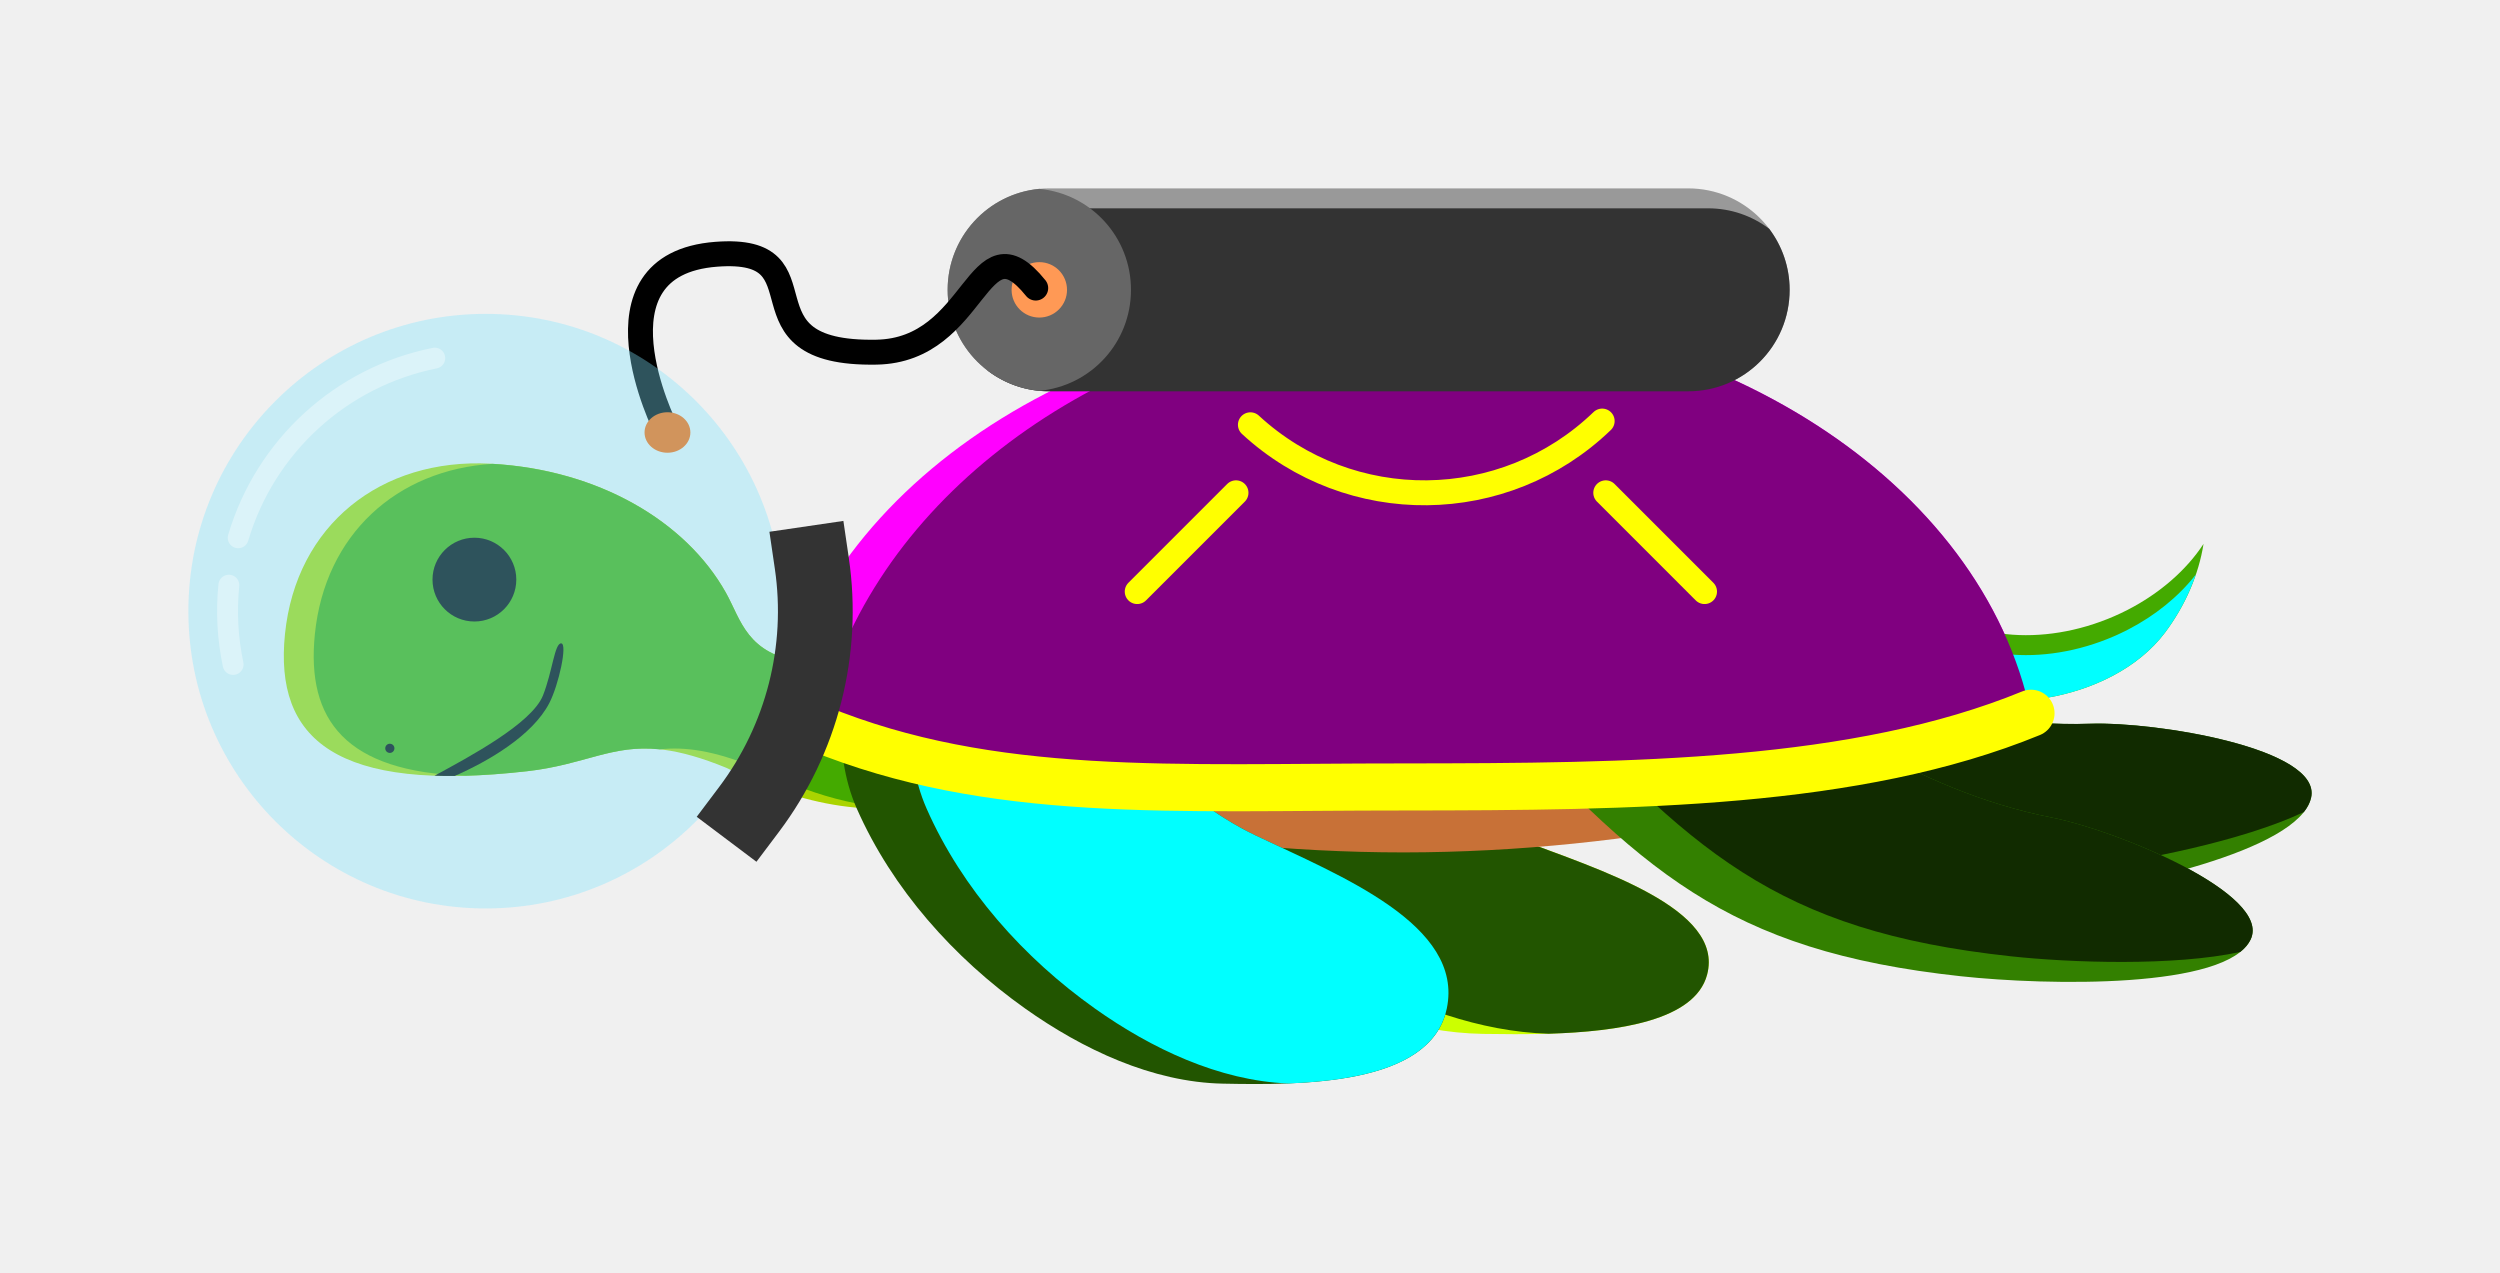
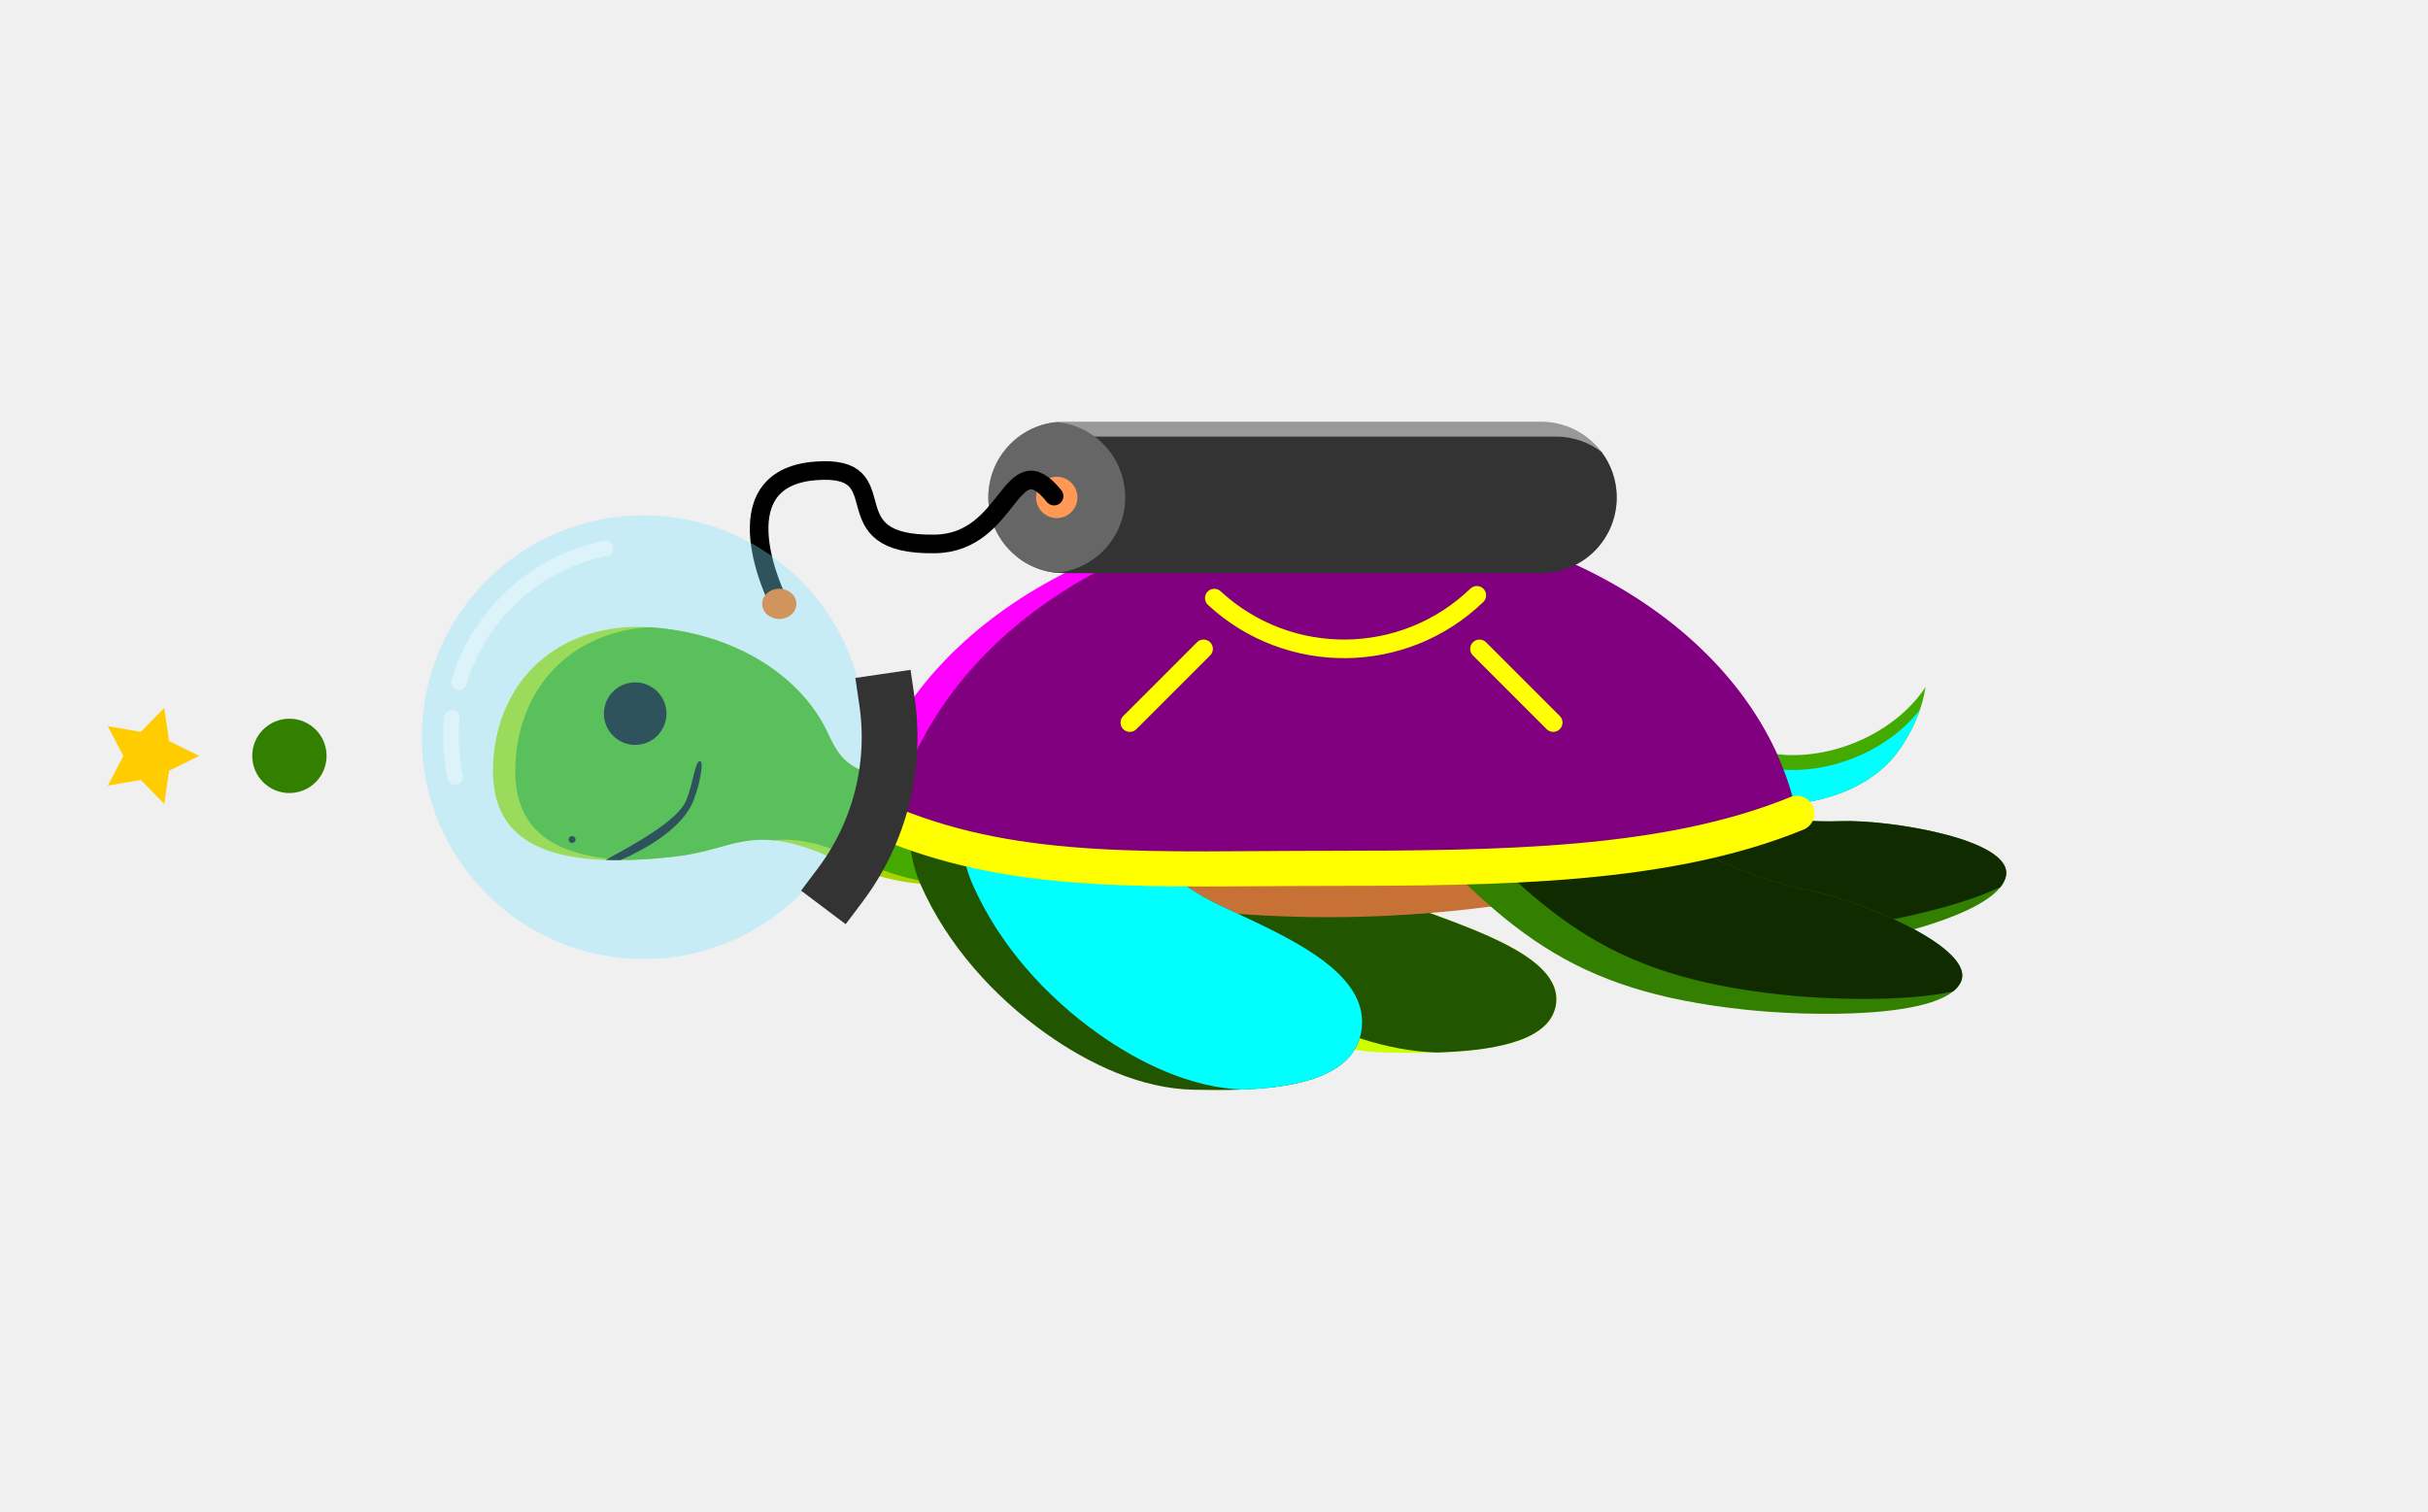
- <svg xmlns="http://www.w3.org/2000/svg" width="66.354mm" height="33.773mm" viewBox="0 0 66.354 33.773" version="1.1" id="svg821">
+ <svg xmlns="http://www.w3.org/2000/svg" width="86.354mm" height="53.773mm" viewBox="0 0 86.354 53.773" version="1.1" id="svg821">
  <defs id="defs815" />
-   <g id="layer2" style="display:inline;opacity:1" transform="translate(-121.6679,-28.59784)">
+   <g id="layer2" style="display:inline;opacity:1" transform="translate(-111.6679,-18.59784)">
    <g id="g1279" transform="matrix(0.5000147,0,0,0.5000147,74.00952,29.20114)">
      <ellipse transform="rotate(32.47119)" ry="0.869" rx="1.069" cy="-51.885" cx="121.975" id="path1081" style="opacity:1;fill:#ff6600;fill-opacity:1;fill-rule:nonzero;stroke:none;stroke-width:1.323;stroke-linecap:round;stroke-linejoin:round;stroke-miterlimit:4;stroke-dasharray:none;stroke-dashoffset:0;stroke-opacity:1" />
      <g transform="rotate(-13.05155,184.257,37.80062)" id="g1234">
        <path id="path1230" d="m 172.906,30.641 c 0.041,-1.099 0.442,-2.271 1.189,-3.078 0.127,-0.137 0.319,-0.243 0.506,-0.242 4.603,0.025 8.237,4.113 12.388,6.101 6.256,2.996 11.271,7.279 18.867,8.779 3.386,0.668 11.663,4.046 10.511,6.465 -1.253,2.632 -10.779,2.445 -15.372,1.949 -12.506,-1.351 -17.007,-5.596 -25.503,-14.877 -1.009,-1.103 -3.809,-3.634 -2.587,-5.096 0,-3e-6 10e-6,3e-6 10e-6,3e-6 z" style="opacity:1;fill:#338000;fill-opacity:1;fill-rule:nonzero;stroke:none;stroke-width:1.572;stroke-linecap:round;stroke-linejoin:round;stroke-miterlimit:4;stroke-dasharray:none;stroke-dashoffset:0;stroke-opacity:1" />
        <path id="path1232" transform="scale(0.2645833)" d="m 665.523,103.824 c -1.234,2.477 -1.919,5.284 -2.02,7.982 -4.618,5.525 5.964,15.092 9.779,19.26 32.112,35.079 49.124,51.122 96.389,56.229 11.934,1.289 32.679,2.024 46.02,-0.873 0.933,-0.745 1.64,-1.572 2.078,-2.492 4.351,-9.141 -26.929,-21.909 -39.727,-24.436 -28.709,-5.667 -47.664,-21.856 -71.311,-33.178 -13.965,-6.687 -26.382,-19.652 -41.209,-22.492 z" style="opacity:1;fill:#112b00;fill-opacity:1;fill-rule:nonzero;stroke:none;stroke-width:5.94;stroke-linecap:round;stroke-linejoin:round;stroke-miterlimit:4;stroke-dasharray:none;stroke-dashoffset:0;stroke-opacity:1" />
      </g>
      <g transform="matrix(1,0,0,0.7884174,11.84279,8.844158)" id="g1148">
        <path transform="matrix(0.721773,-0.6921298,0.7654679,0.6434741,0,0)" style="opacity:1;fill:#ccff00;fill-opacity:1;fill-rule:nonzero;stroke:none;stroke-width:1.59;stroke-linecap:round;stroke-linejoin:round;stroke-miterlimit:4;stroke-dasharray:none;stroke-dashoffset:0;stroke-opacity:1" d="m 73.066,120.563 3.577,3.781 c 0.131,0.139 0.406,0.162 0.363,0.363 0,0 -7.079,11.686 -4.527,21.174 1.243,4.62 3.511,11.111 -0.52,13.692 -3.705,2.372 -8.123,-2.415 -10.763,-5.385 -2.364,-2.659 -3.412,-6.506 -3.72,-10.204 -0.38,-4.567 0.318,-9.508 2.389,-13.921 3.011,-6.418 13.071,-9.64 13.202,-9.501 z" id="path1144" />
        <path id="path1146" transform="scale(0.2645833)" d="m 570.912,102.01 -8.789,0.068 c -0.76,0.006 -18.88,34.157 -8.525,57.641 7.12,16.149 19.508,29.992 33.758,40.105 11.297,8.019 24.947,14.513 38.791,15.045 14.13,-0.557 29.377,-3.394 31.816,-15.02 3.53,-16.826 -21.436,-26.674 -38.193,-34.66 -34.081,-16.242 -48.58,-62.29 -48.857,-63.18 z" style="opacity:1;fill:#225500;fill-opacity:1;fill-rule:nonzero;stroke:none;stroke-width:5.994;stroke-linecap:round;stroke-linejoin:round;stroke-miterlimit:4;stroke-dasharray:none;stroke-dashoffset:0;stroke-opacity:1" />
      </g>
      <rect ry="5.386" y="8.793" x="145.615" height="10.772" width="44.696" id="rect1046" style="opacity:1;fill:#999999;fill-opacity:1;fill-rule:nonzero;stroke:none;stroke-width:1.41;stroke-linecap:round;stroke-linejoin:round;stroke-miterlimit:4;stroke-dasharray:none;stroke-dashoffset:0;stroke-opacity:1" />
      <g id="g1109">
        <path style="opacity:1;fill:#aad400;fill-opacity:1;fill-rule:nonzero;stroke:none;stroke-width:2.646;stroke-linecap:round;stroke-linejoin:round;stroke-miterlimit:4;stroke-dasharray:none;stroke-dashoffset:0;stroke-opacity:1" d="m 121.346,23.406 c -5.814,-0.307 -10.316,3.253 -10.905,9.045 -0.568,5.588 2.693,8.438 12.859,7.279 4.241,-0.484 5.285,-2.343 10.57,-0.179 1.118,0.53 5.579,2.885 10.386,1.947 3.337,-0.651 3.216,-6.135 3.216,-6.135 0.394,-1.082 -8.359,-1.272 -9.5,-1.424 -3.027,-0.406 -3.308,-2.228 -4.13,-3.693 -2.138,-3.81 -6.808,-6.54 -12.496,-6.84 z" id="path949" />
        <path id="path1067" d="m 121.463,23.414 c -5.089,0.317 -8.897,3.744 -9.435,9.038 -0.465,4.577 1.642,7.315 8.005,7.52 1,-0.028 2.085,-0.107 3.267,-0.241 3.081,-0.351 4.476,-1.427 7.033,-1.161 1.7e-4,1.8e-5 2.6e-4,-1.6e-5 5.3e-4,0 1.312,-0.141 2.812,0.035 5.124,0.982 0.869,0.412 3.76,1.927 7.263,2.14 0.505,-0.031 1.018,-0.092 1.535,-0.193 3.337,-0.651 3.216,-6.135 3.216,-6.135 0.394,-1.082 -8.358,-1.272 -9.5,-1.424 -3.027,-0.406 -3.308,-2.229 -4.13,-3.693 -2.123,-3.783 -6.744,-6.501 -12.379,-6.833 z" style="opacity:1;fill:#44aa00;fill-opacity:1;fill-rule:nonzero;stroke:none;stroke-width:2.646;stroke-linecap:round;stroke-linejoin:round;stroke-miterlimit:4;stroke-dasharray:none;stroke-dashoffset:0;stroke-opacity:1" />
      </g>
      <path id="path884" d="m 170.376,21.169 c -16.601,0.018 -31.276,2.033 -33.844,16.509 9.265,3.782 21.073,6.36 33.288,6.363 12.228,-0.011 24.044,-2.6 33.303,-6.394 -2.584,-14.469 -16.152,-16.469 -32.747,-16.478 z" style="opacity:1;fill:#c87137;fill-opacity:1;fill-rule:nonzero;stroke:none;stroke-width:10.388;stroke-linecap:round;stroke-linejoin:round;stroke-miterlimit:4;stroke-dasharray:none;stroke-dashoffset:0;stroke-opacity:1" />
      <g transform="translate(-1.974636,-0.5452838)" id="g1142">
        <g id="g1152">
          <path transform="matrix(0.721773,-0.6921298,0.7654679,0.6434741,0,0)" style="opacity:1;fill:#225500;fill-opacity:1;fill-rule:nonzero;stroke:none;stroke-width:1.59;stroke-linecap:round;stroke-linejoin:round;stroke-miterlimit:4;stroke-dasharray:none;stroke-dashoffset:0;stroke-opacity:1" d="m 73.066,120.563 3.577,3.781 c 0.131,0.139 0.406,0.162 0.363,0.363 0,0 -7.079,11.686 -4.527,21.174 1.243,4.62 3.511,11.111 -0.52,13.692 -3.705,2.372 -8.123,-2.415 -10.763,-5.385 -2.364,-2.659 -3.412,-6.506 -3.72,-10.204 -0.38,-4.567 0.318,-9.508 2.389,-13.921 3.011,-6.418 13.071,-9.64 13.202,-9.501 z" id="path1133" />
          <path id="path1135" transform="scale(0.2645833)" d="m 570.912,102.01 -8.789,0.068 c -0.76,0.006 -18.88,34.157 -8.525,57.641 7.12,16.149 19.508,29.992 33.758,40.105 11.297,8.019 24.947,14.513 38.791,15.045 14.13,-0.557 29.377,-3.394 31.816,-15.02 3.53,-16.826 -21.436,-26.674 -38.193,-34.66 -34.081,-16.242 -48.58,-62.29 -48.857,-63.18 z" style="opacity:1;fill:#00ffff;fill-opacity:1;fill-rule:nonzero;stroke:none;stroke-width:5.994;stroke-linecap:round;stroke-linejoin:round;stroke-miterlimit:4;stroke-dasharray:none;stroke-dashoffset:0;stroke-opacity:1" />
        </g>
      </g>
      <path id="path891" d="m 169.82,15.24 c -16.601,0.016 -30.72,9.14 -33.288,21.512 9.265,3.232 21.073,3.313 33.288,3.317 12.228,-0.009 24.044,-0.1 33.303,-3.343 C 200.539,24.36 186.415,15.248 169.82,15.24 Z" style="opacity:1;fill:#ff00ff;fill-opacity:1;fill-rule:nonzero;stroke:none;stroke-width:9.604;stroke-linecap:round;stroke-linejoin:round;stroke-miterlimit:4;stroke-dasharray:none;stroke-dashoffset:0;stroke-opacity:1" />
      <g id="g1169">
        <path style="opacity:1;fill:#44aa00;fill-opacity:1;fill-rule:nonzero;stroke:none;stroke-width:1.037;stroke-linecap:round;stroke-linejoin:round;stroke-miterlimit:4;stroke-dasharray:none;stroke-dashoffset:0;stroke-opacity:1" d="m 212.281,27.664 c -0.914,1.399 -2.332,2.63 -4.037,3.506 -3.747,1.919 -8.109,1.762 -10.405,-0.374 0.023,1.953 -1.465,3.057 -0.142,4.056 2.829,2.129 9.68,1.32 12.539,-2.479 1.075,-1.432 1.789,-3.079 2.045,-4.709 z" id="path1121" />
        <path style="opacity:1;fill:#00ffff;fill-opacity:1;fill-rule:nonzero;stroke:none;stroke-width:3.92;stroke-linecap:round;stroke-linejoin:round;stroke-miterlimit:4;stroke-dasharray:none;stroke-dashoffset:0;stroke-opacity:1" d="m 800.775,110.705 c -3.418,4.394 -8.158,8.248 -13.711,11.104 -14.163,7.252 -30.649,6.658 -39.324,-1.416 0.046,3.878 -1.475,6.866 -2.213,9.381 0.318,0.67 0.837,1.317 1.676,1.951 10.693,8.046 36.586,4.988 47.391,-9.371 2.709,-3.608 4.795,-7.578 6.182,-11.648 z" transform="scale(0.2645833)" id="path1162" />
      </g>
      <g transform="translate(-1.5875)" id="g1228">
        <path style="opacity:1;fill:#338000;fill-opacity:1;fill-rule:nonzero;stroke:none;stroke-width:1.572;stroke-linecap:round;stroke-linejoin:round;stroke-miterlimit:4;stroke-dasharray:none;stroke-dashoffset:0;stroke-opacity:1" d="m 172.906,30.641 c 0.041,-1.099 0.442,-2.271 1.189,-3.078 0.127,-0.137 0.319,-0.243 0.506,-0.242 4.603,0.025 8.237,4.113 12.388,6.101 6.256,2.996 11.271,7.279 18.867,8.779 3.386,0.668 11.663,4.046 10.511,6.465 -1.253,2.632 -10.779,2.445 -15.372,1.949 -12.506,-1.351 -17.007,-5.596 -25.503,-14.877 -1.009,-1.103 -3.809,-3.634 -2.587,-5.096 0,-3e-6 10e-6,3e-6 10e-6,3e-6 z" id="rect1171" />
        <path style="opacity:1;fill:#112b00;fill-opacity:1;fill-rule:nonzero;stroke:none;stroke-width:5.94;stroke-linecap:round;stroke-linejoin:round;stroke-miterlimit:4;stroke-dasharray:none;stroke-dashoffset:0;stroke-opacity:1" d="m 665.523,103.824 c -1.234,2.477 -1.919,5.284 -2.02,7.982 -4.618,5.525 5.964,15.092 9.779,19.26 32.112,35.079 49.124,51.122 96.389,56.229 11.934,1.289 32.679,2.024 46.02,-0.873 0.933,-0.745 1.64,-1.572 2.078,-2.492 4.351,-9.141 -26.929,-21.909 -39.727,-24.436 -28.709,-5.667 -47.664,-21.856 -71.311,-33.178 -13.965,-6.687 -26.382,-19.652 -41.209,-22.492 z" transform="scale(0.2645833)" id="path1221" />
      </g>
      <path id="path1076" transform="scale(0.2645833)" d="m 641.838,57.6 c -5.2,0.005 -10.327,0.269 -15.379,0.734 -51.728,7.738 -93.175,40.522 -102.18,83.178 33.645,9.65 74.944,9.919 117.559,9.93 46.217,-0.034 90.874,-0.376 125.871,-12.635 C 757.941,92.068 704.561,57.629 641.838,57.6 Z" style="opacity:1;fill:#800080;fill-opacity:1;fill-rule:nonzero;stroke:none;stroke-width:36.299;stroke-linecap:round;stroke-linejoin:round;stroke-miterlimit:4;stroke-dasharray:none;stroke-dashoffset:0;stroke-opacity:1" />
      <path id="rect1083" transform="scale(0.2645833)" d="m 574.715,37.234 c -11.278,0 -20.357,9.08 -20.357,20.357 0,4.614 1.538,8.843 4.105,12.25 3.407,2.568 7.638,4.107 12.252,4.107 h 128.213 c 11.278,0 20.357,-9.08 20.357,-20.357 0,-4.614 -1.538,-8.845 -4.105,-12.252 -3.407,-2.568 -7.638,-4.105 -12.252,-4.105 z" style="opacity:1;fill:#333333;fill-opacity:1;fill-rule:nonzero;stroke:none;stroke-width:5.328;stroke-linecap:round;stroke-linejoin:round;stroke-miterlimit:4;stroke-dasharray:none;stroke-dashoffset:0;stroke-opacity:1" />
      <path id="rect1048" transform="scale(0.2645833)" d="m 568.75,33.328 c -10.349,0.982 -18.393,9.649 -18.393,20.264 0,10.615 8.043,19.279 18.393,20.262 10.349,-0.982 18.393,-9.647 18.393,-20.262 0,-10.615 -8.043,-19.281 -18.393,-20.264 z" style="opacity:1;fill:#666666;fill-opacity:1;fill-rule:nonzero;stroke:none;stroke-width:5.328;stroke-linecap:round;stroke-linejoin:round;stroke-miterlimit:4;stroke-dasharray:none;stroke-dashoffset:0;stroke-opacity:1" />
      <circle r="1.471" cy="14.179" cx="150.482" id="path1088" style="opacity:1;fill:#ff9955;fill-opacity:1;fill-rule:nonzero;stroke:none;stroke-width:1.82;stroke-linecap:round;stroke-linejoin:round;stroke-miterlimit:4;stroke-dasharray:none;stroke-dashoffset:0;stroke-opacity:1" />
      <path id="path1096" d="m 130.638,21.503 c 0,0 -4.348,-8.672 2.693,-9.213 6.142,-0.472 0.729,5.334 8.504,5.197 5.386,-0.094 5.339,-7.276 8.457,-3.402" style="fill:none;stroke:#000000;stroke-width:1.323;stroke-linecap:round;stroke-linejoin:miter;stroke-miterlimit:4;stroke-dasharray:none;stroke-opacity:1" />
      <circle r="2.224" cy="29.56" cx="120.496" id="path954" style="opacity:1;fill:#000000;fill-opacity:1;fill-rule:nonzero;stroke:none;stroke-width:7.008;stroke-linecap:round;stroke-linejoin:round;stroke-miterlimit:4;stroke-dasharray:none;stroke-dashoffset:0;stroke-opacity:1" />
      <circle style="opacity:1;fill:#000000;fill-opacity:1;fill-rule:nonzero;stroke:none;stroke-width:0.769;stroke-linecap:round;stroke-linejoin:round;stroke-miterlimit:4;stroke-dasharray:none;stroke-dashoffset:0;stroke-opacity:1" id="circle956" cx="116.007" cy="38.516" r="0.244" />
      <path id="rect1004" d="m 125.106,32.944 c -0.353,-0.022 -0.466,1.49 -0.969,2.763 -0.594,1.499 -3.956,3.281 -5.758,4.263 0.344,0.012 0.704,0.015 1.073,0.012 1.781,-0.781 4.123,-2.14 5.017,-3.862 0.507,-0.977 0.977,-3.154 0.637,-3.175 z" style="opacity:1;fill:#000000;fill-opacity:1;fill-rule:nonzero;stroke:none;stroke-width:1.499;stroke-linecap:round;stroke-linejoin:round;stroke-miterlimit:4;stroke-dasharray:none;stroke-dashoffset:0;stroke-opacity:1" />
      <g id="g1033">
        <ellipse ry="1.075" rx="1.217" cy="21.751" cx="130.744" id="path1119" style="opacity:1;fill:#ff6600;fill-opacity:1;fill-rule:nonzero;stroke:none;stroke-width:1.986;stroke-linecap:round;stroke-linejoin:round;stroke-miterlimit:4;stroke-dasharray:none;stroke-dashoffset:0;stroke-opacity:1" />
        <circle style="opacity:0.36;fill:#80e5ff;fill-opacity:1;fill-rule:nonzero;stroke:none;stroke-width:1.277;stroke-linecap:round;stroke-linejoin:round;stroke-miterlimit:4;stroke-dasharray:none;stroke-dashoffset:0;stroke-opacity:1" id="path1016" cx="121.094" cy="31.235" r="15.781" />
        <path id="circle1024" style="opacity:0.36;fill:none;fill-opacity:1;fill-rule:nonzero;stroke:#ffffff;stroke-width:1.109;stroke-linecap:round;stroke-linejoin:round;stroke-miterlimit:4;stroke-dasharray:none;stroke-dashoffset:0;stroke-opacity:1" d="m 107.958,27.339 a 13.702,13.702 0 0 1 10.434,-9.536" />
        <path d="m 107.688,34.064 a 13.702,13.702 0 0 1 -0.226,-4.208" style="opacity:0.36;fill:none;fill-opacity:1;fill-rule:nonzero;stroke:#ffffff;stroke-width:1.109;stroke-linecap:round;stroke-linejoin:round;stroke-miterlimit:4;stroke-dasharray:none;stroke-dashoffset:0;stroke-opacity:1" id="path1028" />
      </g>
      <path style="opacity:1;fill:#800080;fill-opacity:1;fill-rule:nonzero;stroke:#ffff00;stroke-width:2.499;stroke-linecap:round;stroke-linejoin:round;stroke-miterlimit:4;stroke-dasharray:none;stroke-dashoffset:0;stroke-opacity:1" d="m 138.716,37.442 c 9.265,3.782 18.89,3.12 31.104,3.124 12.228,-0.011 24.044,-0.117 33.303,-3.912" id="path893" />
      <path d="m 180.36,21.144 a 13.607,13.607 0 0 1 -18.673,0.197" id="path1090" style="opacity:1;fill:none;fill-opacity:1;fill-rule:nonzero;stroke:#ffff00;stroke-width:1.323;stroke-linecap:round;stroke-linejoin:round;stroke-miterlimit:4;stroke-dasharray:none;stroke-dashoffset:0;stroke-opacity:1" />
      <path id="path1092" d="m 160.923,24.952 -5.244,5.244" style="fill:#ffff00;stroke:#ffff00;stroke-width:1.323;stroke-linecap:round;stroke-linejoin:miter;stroke-miterlimit:4;stroke-dasharray:none;stroke-opacity:1" />
      <path style="fill:#ffff00;stroke:#ffff00;stroke-width:1.323;stroke-linecap:round;stroke-linejoin:miter;stroke-miterlimit:4;stroke-dasharray:none;stroke-opacity:1" d="m 180.55,24.952 5.244,5.244" id="path1094" />
      <g transform="matrix(1.108814,0,0,1.108814,-13.17673,-3.398856)" style="fill:none;stroke:#000000;stroke-width:3.579;stroke-miterlimit:4;stroke-dasharray:none" id="g1117">
        <path d="m 136.708,28.945 a 15.781,15.781 0 0 1 -3.005,11.781" id="circle1111" style="opacity:1;fill:none;fill-opacity:1;fill-rule:nonzero;stroke:#333333;stroke-width:3.579;stroke-linecap:square;stroke-linejoin:round;stroke-miterlimit:4;stroke-dasharray:none;stroke-dashoffset:0;stroke-opacity:1" />
      </g>
    </g>
+     <path style="opacity:1;fill:#ffcc00;fill-opacity:1;fill-rule:nonzero;stroke:none;stroke-width:1.323;stroke-linecap:round;stroke-linejoin:round;stroke-miterlimit:4;stroke-dasharray:none;stroke-dashoffset:0;stroke-opacity:1" id="path876" d="m 118.752,45.484 -1.07,0.528 -0.172,1.181 -0.833,-0.854 -1.176,0.202 0.555,-1.056 -0.555,-1.056 1.176,0.202 0.833,-0.854 0.172,1.181 z" />
+     <circle style="opacity:1;fill:#338000;fill-opacity:1;fill-rule:nonzero;stroke:none;stroke-width:1.323;stroke-linecap:round;stroke-linejoin:round;stroke-miterlimit:4;stroke-dasharray:none;stroke-dashoffset:0;stroke-opacity:1" id="path885" cx="121.961" cy="45.484" r="1.322" />
  </g>
</svg>
